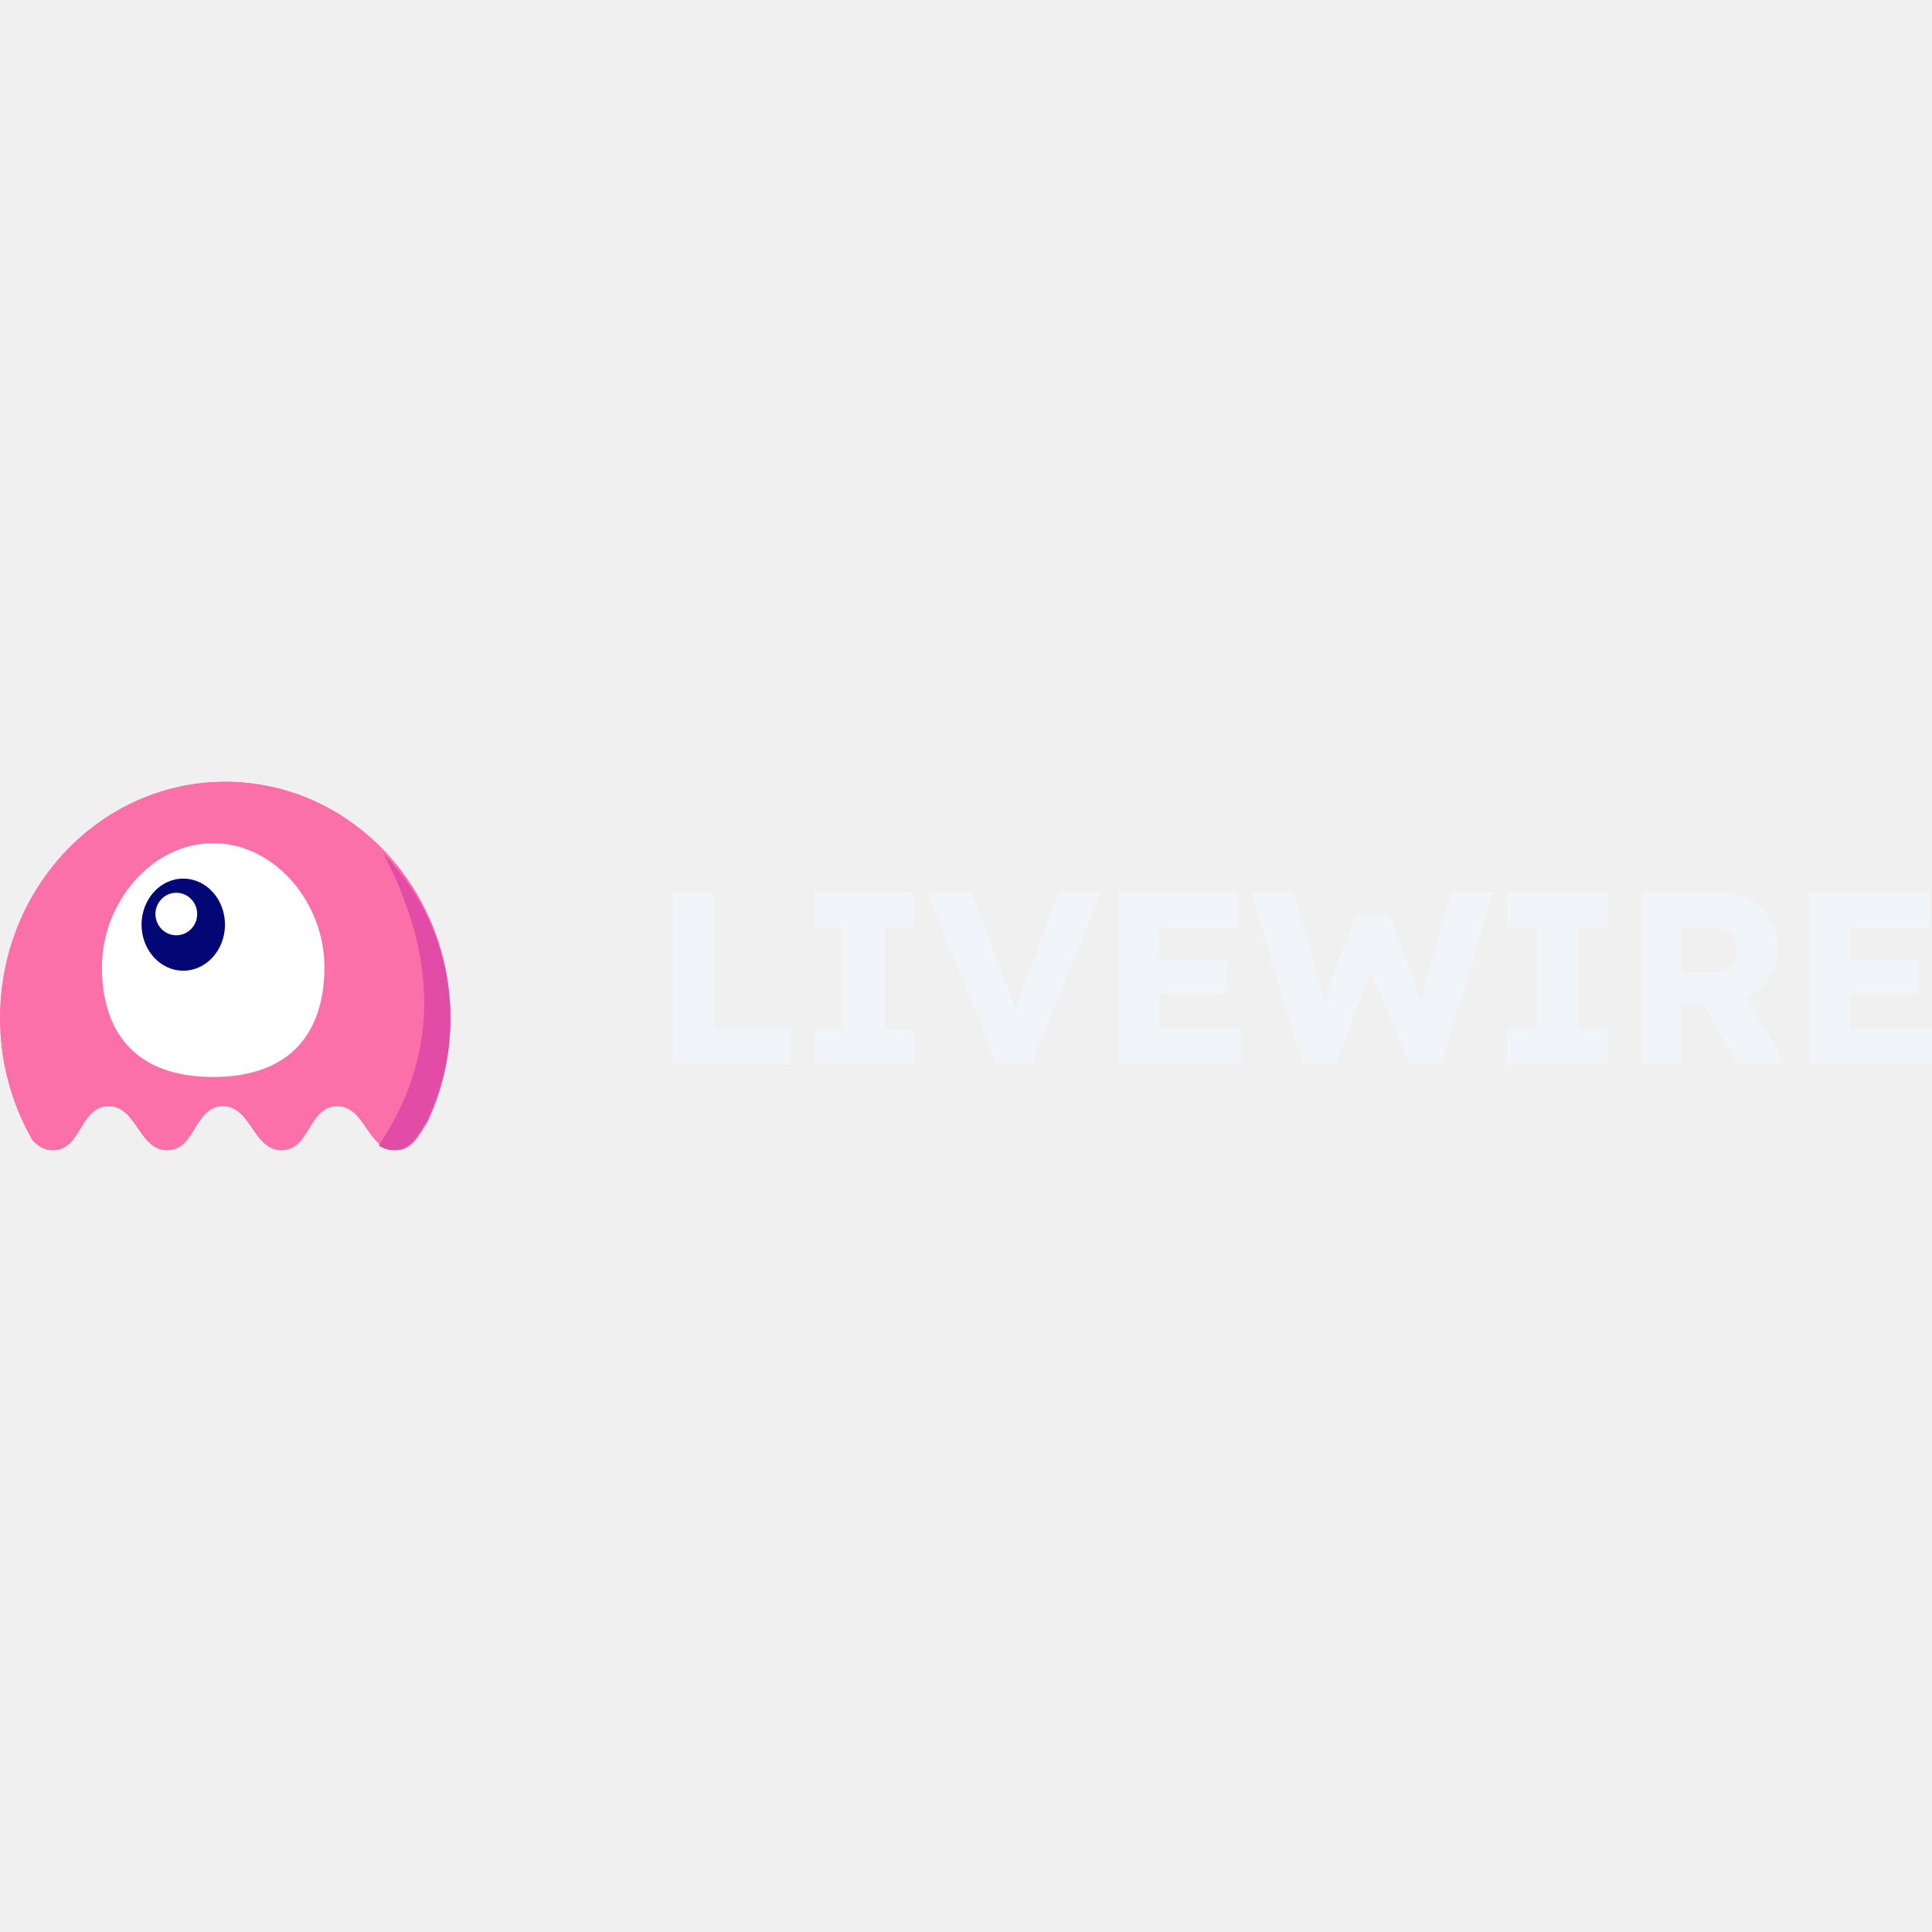
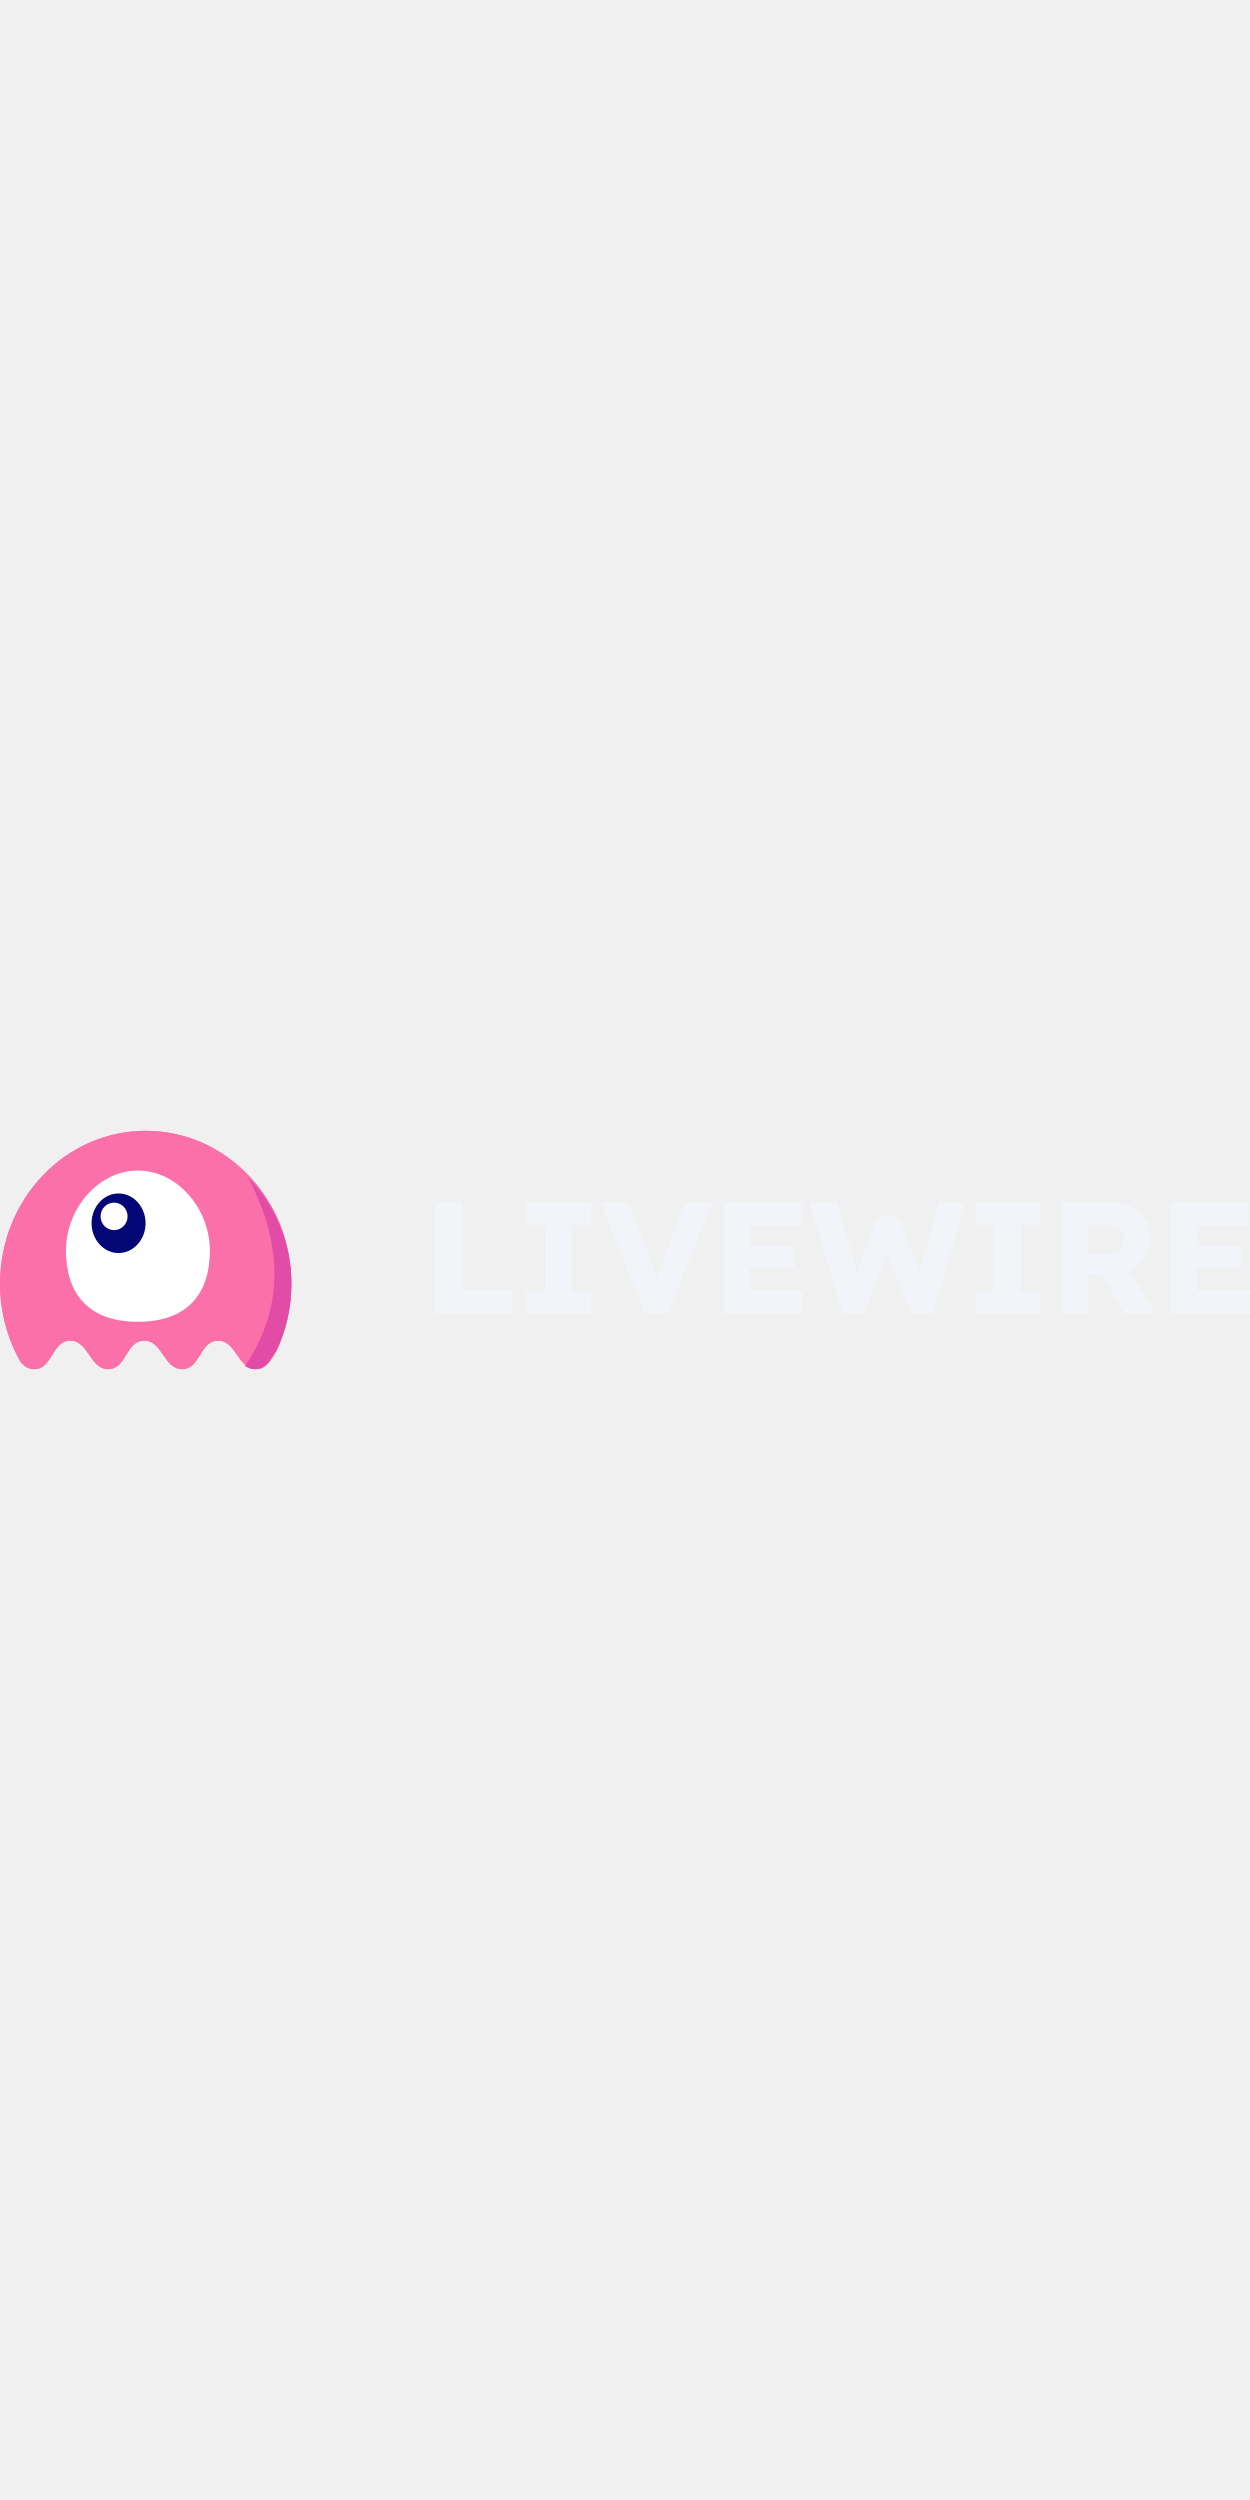
- <svg xmlns="http://www.w3.org/2000/svg" fill="none" height="50" width="50" viewBox="-0.01 0 157.34 30.004">
+ <svg xmlns="http://www.w3.org/2000/svg" fill="none" height="200" width="100" viewBox="-0.01 0 157.34 30.004">
  <path d="M54.76 23V9h3.4v11h6.24v3zm11.508 0v-2.86h2.36v-8.28h-2.36V9h8.14v2.86h-2.38v8.28h2.38V23zm14.893 0l-5.6-14h3.54l2.7 7.14c.16.413.294.773.4 1.08.12.307.22.593.3.86.094.267.174.54.24.82.08.267.167.573.26.92h-.62a20.93 20.93 0 0 1 .68-2.3c.134-.387.3-.847.5-1.38l2.6-7.14h3.48l-5.64 14zm9.918 0V9h9.761v2.9h-6.46v8.2h6.66V23h-9.96zm1.6-5.74V14.5h7.26v2.76zM106.09 23l-4.2-14h3.46l2.1 7.36c.093.333.173.673.24 1.02.08.333.14.653.18.96.053.307.093.593.12.86.027.253.053.467.08.64h-.44c.08-.493.147-.933.2-1.32.067-.387.14-.747.22-1.08.08-.347.18-.707.3-1.08l2.08-5.54h2.72l2.04 5.54c.16.44.293.853.4 1.24s.187.76.24 1.12c.067.347.12.693.16 1.04l-.4.06c.027-.24.047-.46.06-.66.013-.213.027-.413.04-.6.027-.2.053-.407.08-.62s.067-.447.12-.7c.053-.267.127-.567.22-.9L118.19 9h3.38l-4.2 14h-2.6l-3.32-8.06.38.04-3.06 8.02zm16.663 0v-2.86h2.36v-8.28h-2.36V9h8.14v2.86h-2.38v8.28h2.38V23zm10.974 0V9h6.3c.894 0 1.7.193 2.42.58.734.387 1.307.92 1.72 1.6.414.667.62 1.427.62 2.28 0 .88-.206 1.673-.62 2.38a4.463 4.463 0 0 1-1.7 1.64c-.72.4-1.533.6-2.44.6h-3.06V23zm7.76 0l-3.56-6.32 3.48-.5 3.96 6.82zm-4.52-7.52h2.76c.347 0 .647-.073.9-.22.267-.16.467-.38.6-.66.147-.28.22-.6.22-.96s-.08-.673-.24-.94a1.555 1.555 0 0 0-.7-.64c-.293-.147-.653-.22-1.08-.22h-2.46zM147.37 23V9h9.76v2.9h-6.46v8.2h6.66V23zm1.6-5.74V14.5h7.26v2.76z" fill="#f1f5f9" />
  <g clip-rule="evenodd" fill-rule="evenodd">
    <path d="M34.8 27.706C34.12 28.734 33.605 30 32.223 30c-2.326 0-2.452-3.587-4.78-3.587-2.327 0-2.201 3.587-4.527 3.587s-2.452-3.587-4.78-3.587c-2.327 0-2.201 3.587-4.528 3.587-2.326 0-2.452-3.587-4.78-3.587C6.5 26.413 6.628 30 4.3 30c-.731 0-1.245-.354-1.678-.84A19.866 19.866 0 0 1 0 19.24C0 8.613 8.208 0 18.333 0 28.46 0 36.667 8.614 36.667 19.24c0 3.037-.671 5.91-1.866 8.466z" fill="#fb70a9" />
    <path d="M34.8 27.706C34.12 28.734 33.605 30 32.223 30c-2.326 0-2.452-3.587-4.78-3.587-2.327 0-2.201 3.587-4.527 3.587s-2.452-3.587-4.78-3.587c-2.327 0-2.201 3.587-4.528 3.587-2.326 0-2.452-3.587-4.78-3.587C6.5 26.413 6.628 30 4.3 30c-.731 0-1.245-.354-1.678-.84A19.866 19.866 0 0 1 0 19.24C0 8.613 8.208 0 18.333 0 28.46 0 36.667 8.614 36.667 19.24c0 3.037-.671 5.91-1.866 8.466z" fill="#fb70a9" />
    <path d="M30.834 29.617c4.804-7.147 4.929-15.075.372-23.784a19.19 19.19 0 0 1 5.461 13.447c0 3.026-.695 5.89-1.934 8.434C34.028 28.738 33.493 30 32.06 30a2.09 2.09 0 0 1-1.226-.383z" fill="#e24ca6" />
    <path d="M17.35 24.038c6.376 0 9.06-3.698 9.06-8.95C26.41 9.834 22.355 5 17.35 5c-5.003 0-9.059 4.835-9.059 10.087 0 5.253 2.684 8.951 9.06 8.951z" fill="#fff" />
  </g>
  <path d="M14.915 15.385c1.876 0 3.397-1.68 3.397-3.75 0-2.071-1.52-3.75-3.397-3.75-1.876 0-3.397 1.679-3.397 3.75 0 2.07 1.52 3.75 3.397 3.75z" fill="#030776" />
  <path d="M14.35 12.5c.937 0 1.698-.775 1.698-1.73 0-.957-.76-1.731-1.699-1.731-.938 0-1.699.774-1.699 1.73s.76 1.731 1.7 1.731z" fill="#fff" />
</svg>
